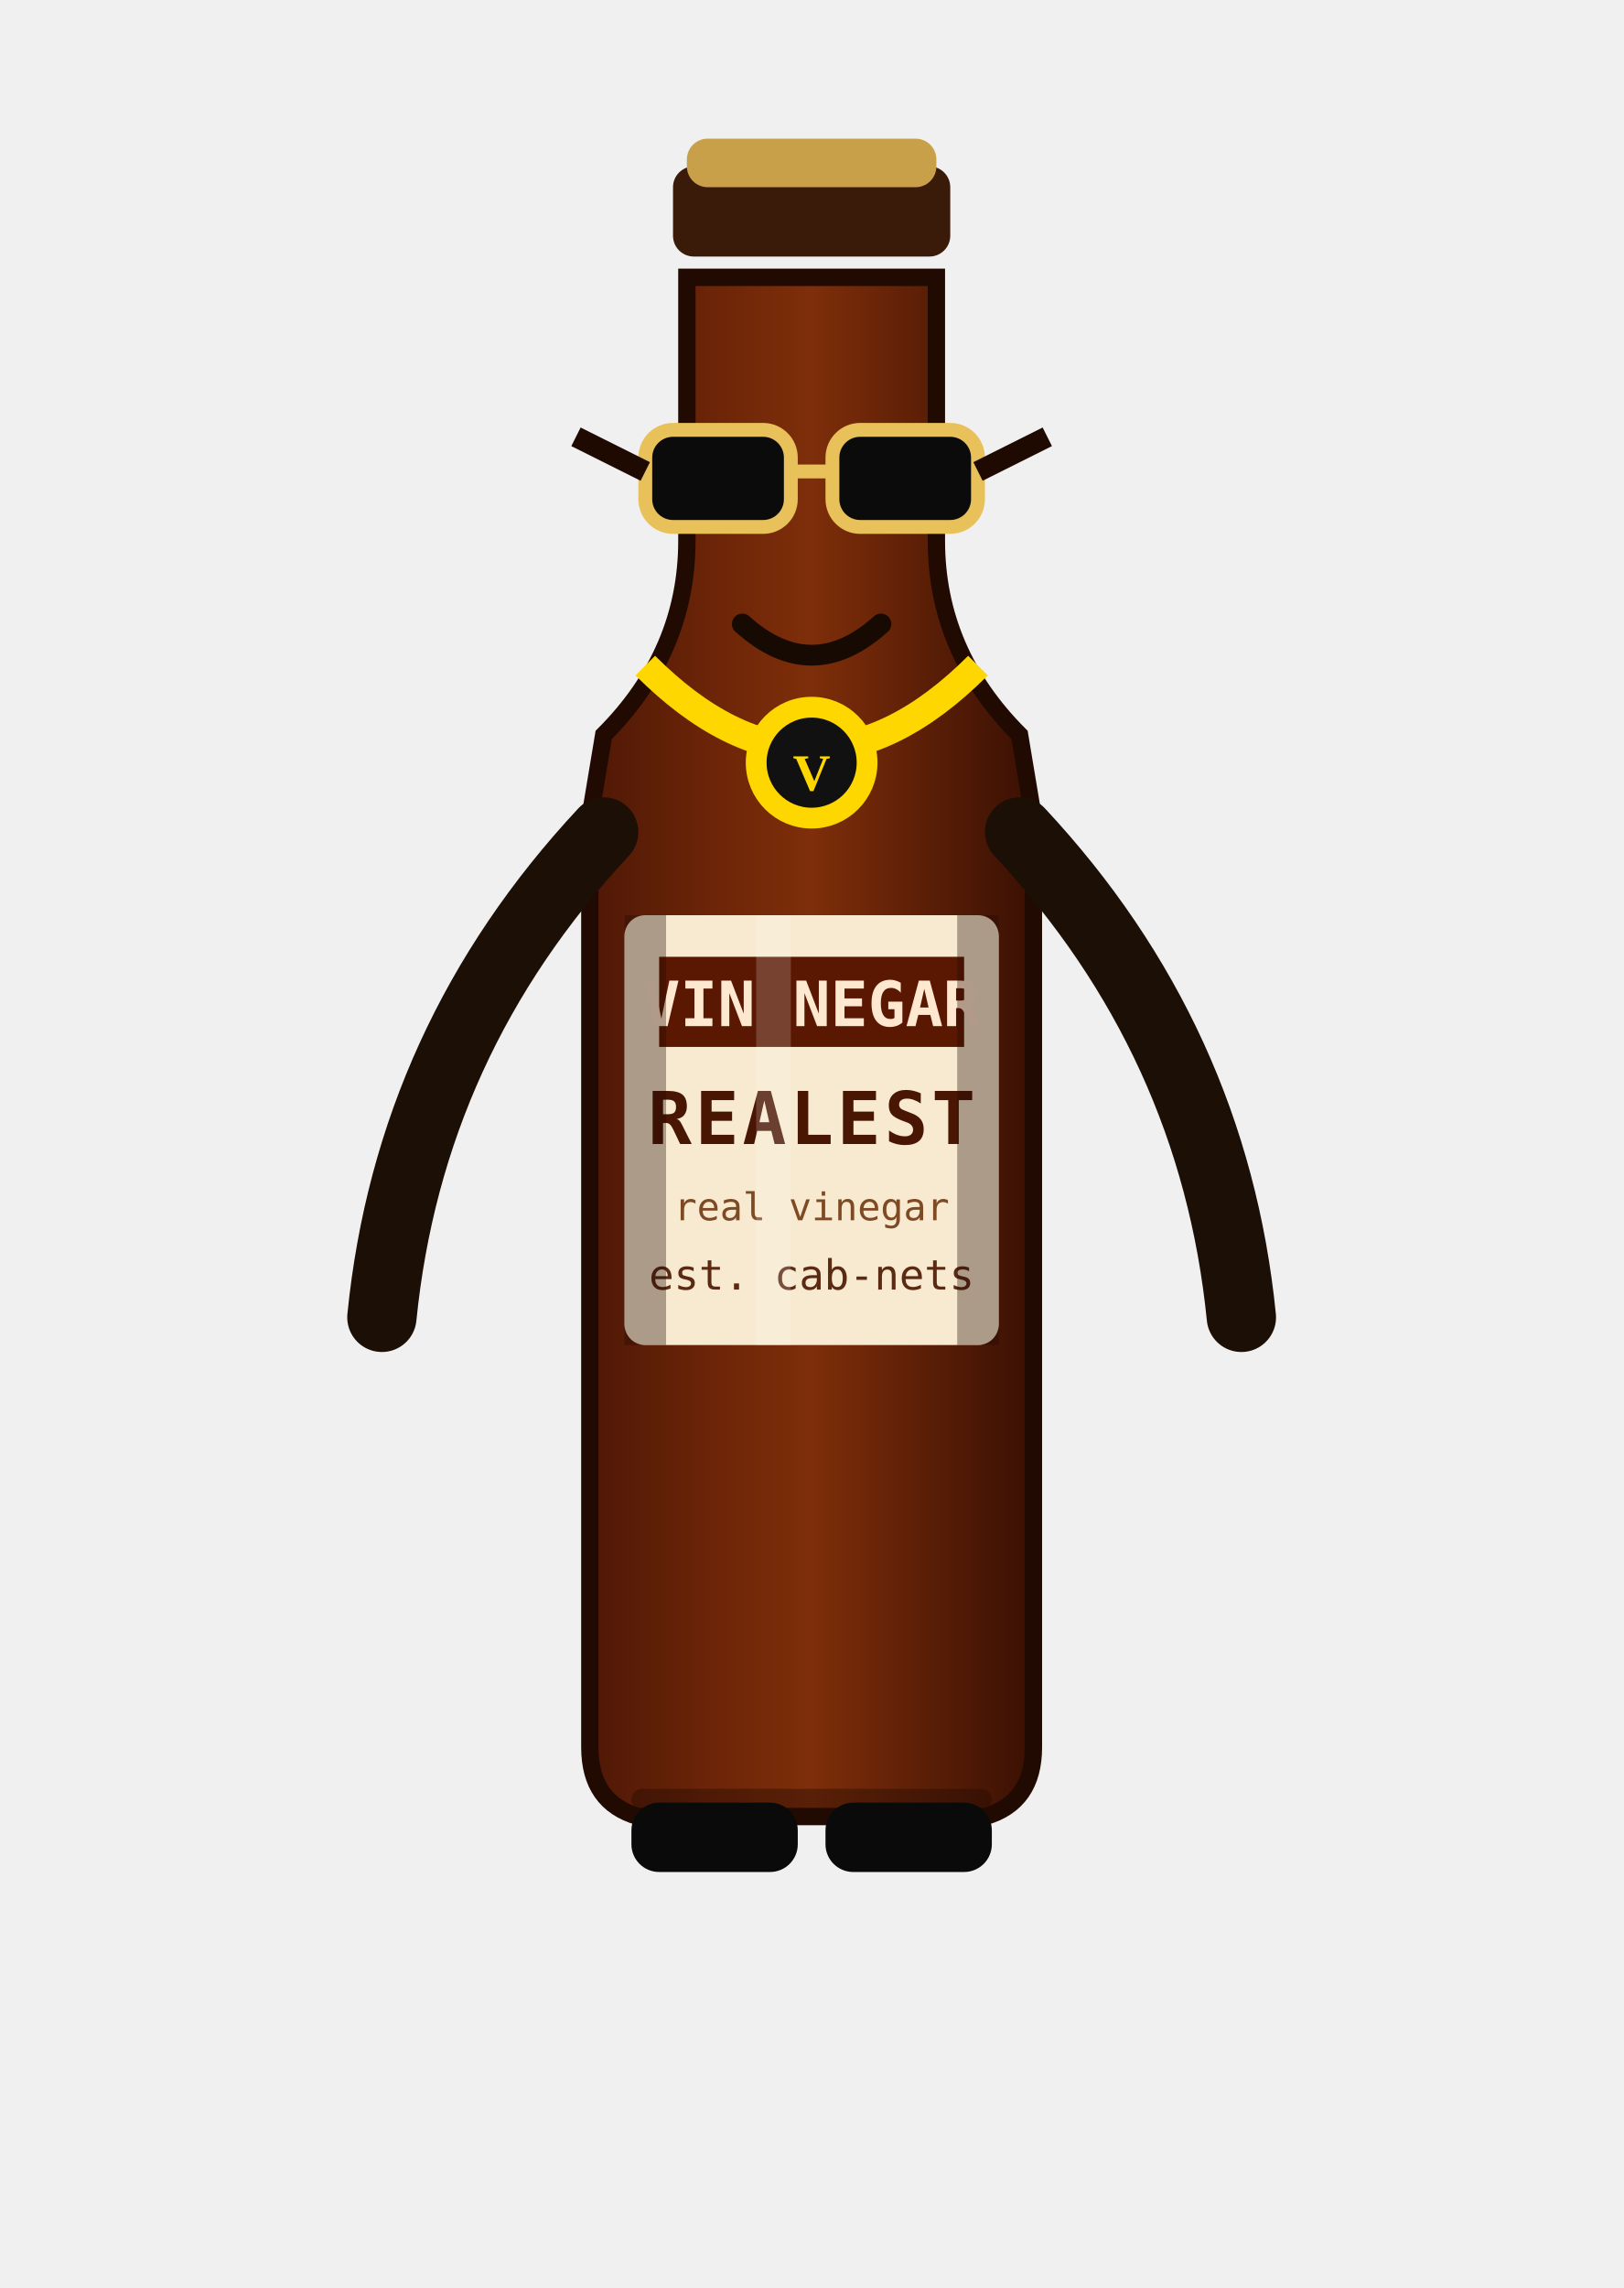
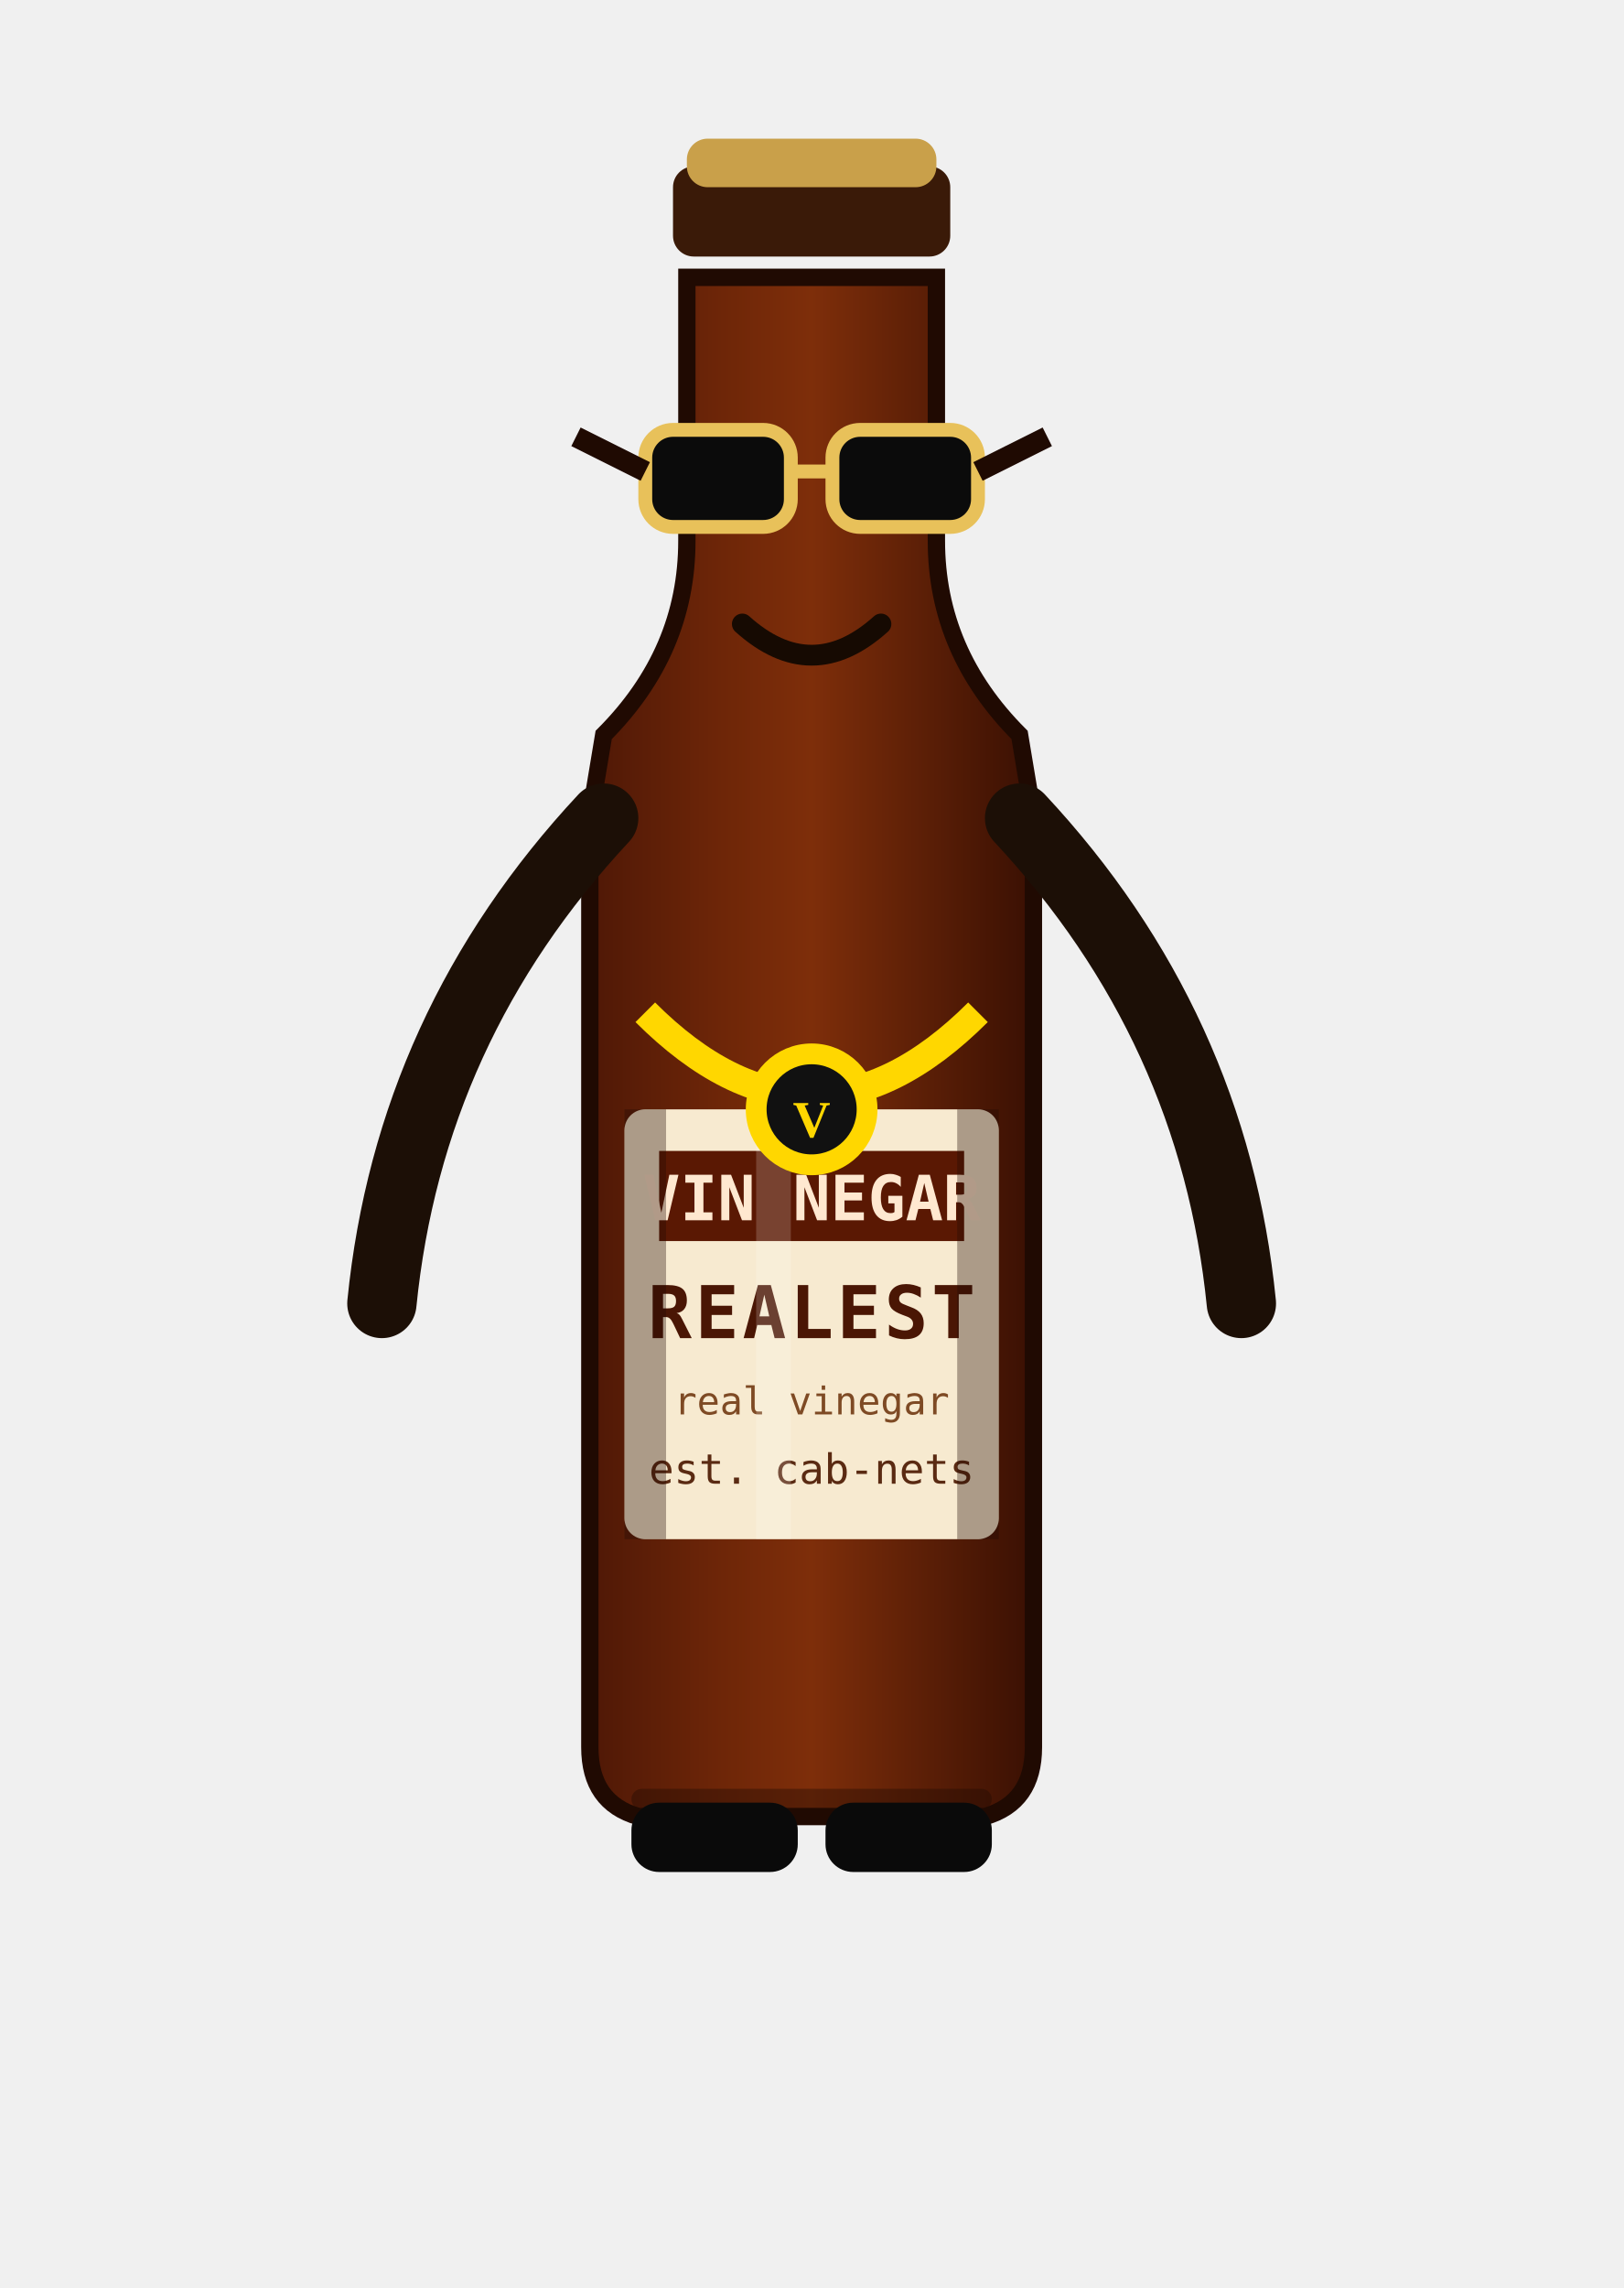
<svg xmlns="http://www.w3.org/2000/svg" id="vinSvg" viewBox="0 0 220 330" width="220" height="310">
  <defs>
    <linearGradient id="vinGlass" x1="0" y1="0" x2="1" y2="0">
      <stop offset="0" stop-color="#4f1806" />
      <stop offset="0.3" stop-color="#6e2608" />
      <stop offset="0.5" stop-color="#7e2e0a" />
      <stop offset="1" stop-color="#3a1003" />
    </linearGradient>
  </defs>
  <rect x="90" y="24" width="40" height="13" rx="3" fill="#3a1a08" />
  <rect x="92" y="20" width="36" height="7" rx="3" fill="#c9a04a" />
  <path d="M92 40 L128 40 L128 78 Q128 94 140 106 L142 118 L142 252 Q142 260 135 262 L85 262 Q78 260 78 252 L78 118 L80 106 Q92 94 92 78 Z" fill="url(#vinGlass)" stroke="#200a02" stroke-width="2.5" />
  <rect x="84" y="258" width="52" height="3" rx="1.5" fill="#200a02" opacity=".4" />
  <g id="vinShades">
    <rect x="86" y="62" width="21" height="14" rx="4" fill="#0b0b0b" stroke="#e8c15a" stroke-width="2" />
    <rect x="113" y="62" width="21" height="14" rx="4" fill="#0b0b0b" stroke="#e8c15a" stroke-width="2" />
    <path d="M107 68 L113 68" stroke="#e8c15a" stroke-width="2" />
    <path d="M86 68 L76 63 M134 68 L144 63" stroke="#1f0a02" stroke-width="3" />
  </g>
  <g id="vinMouth">
    <path d="M100 90 Q110 99 120 90" stroke="#160a02" stroke-width="3" fill="none" stroke-linecap="round" />
  </g>
  <g id="vinLabelWrap">
-     <rect x="83" y="132" width="54" height="62" rx="3" fill="#f7ead0" />
-     <rect x="88" y="138" width="44" height="13" fill="#5a1803" />
-     <text x="110" y="148" text-anchor="middle" font-family="monospace" font-size="9" font-weight="bold" fill="#ffe8d0">VIN NEGAR</text>
-     <text x="110" y="165" text-anchor="middle" font-family="monospace" font-size="10.5" font-weight="bold" fill="#4a1604" letter-spacing="0.5">REALEST</text>
-     <text x="110" y="176" text-anchor="middle" font-family="monospace" font-size="5.5" fill="#7e4a24">real vinegar</text>
-     <text x="110" y="186" text-anchor="middle" font-family="monospace" font-size="6" fill="#5a2a12">est. cab-nets</text>
-     <rect x="83" y="132" width="6" height="62" fill="#200a02" opacity=".35" />
-     <rect x="131" y="132" width="6" height="62" fill="#200a02" opacity=".35" />
-     <rect x="102" y="132" width="5" height="62" fill="#ffffff" opacity=".18" />
+     <rect x="83" y="160" width="54" height="62" rx="3" fill="#f7ead0" />
+     <rect x="88" y="166" width="44" height="13" fill="#5a1803" />
+     <text x="110" y="176" text-anchor="middle" font-family="monospace" font-size="9" font-weight="bold" fill="#ffe8d0">VIN NEGAR</text>
+     <text x="110" y="193" text-anchor="middle" font-family="monospace" font-size="10.5" font-weight="bold" fill="#4a1604" letter-spacing="0.5">REALEST</text>
+     <text x="110" y="204" text-anchor="middle" font-family="monospace" font-size="5.5" fill="#7e4a24">real vinegar</text>
+     <text x="110" y="214" text-anchor="middle" font-family="monospace" font-size="6" fill="#5a2a12">est. cab-nets</text>
+     <rect x="83" y="160" width="6" height="62" fill="#200a02" opacity=".35" />
+     <rect x="131" y="160" width="6" height="62" fill="#200a02" opacity=".35" />
+     <rect x="102" y="160" width="5" height="62" fill="#ffffff" opacity=".18" />
  </g>
  <g id="vinChain">
-     <path d="M86 96 Q110 120 134 96" stroke="#ffd700" stroke-width="4" fill="none" />
-     <circle cx="110" cy="110" r="8" fill="#111" stroke="#ffd700" stroke-width="3" />
-     <text x="110" y="114" text-anchor="middle" font-size="7.5" font-weight="bold" fill="#ffd700">V</text>
+     <path d="M86 146 Q110 170 134 146" stroke="#ffd700" stroke-width="4" fill="none" />
+     <circle cx="110" cy="160" r="8" fill="#111" stroke="#ffd700" stroke-width="3" />
+     <text x="110" y="164" text-anchor="middle" font-size="7.5" font-weight="bold" fill="#ffd700">V</text>
  </g>
  <g id="vinArmL">
-     <path d="M80 120 Q52 150 48 190" stroke="#1c0f06" stroke-width="10" stroke-linecap="round" fill="none" />
+     <path d="M80 118 Q52 148 48 188" stroke="#1c0f06" stroke-width="10" stroke-linecap="round" fill="none" />
  </g>
  <g id="vinArmR">
-     <path d="M140 120 Q168 150 172 190" stroke="#1c0f06" stroke-width="10" stroke-linecap="round" fill="none" />
+     <path d="M140 118 Q168 148 172 188" stroke="#1c0f06" stroke-width="10" stroke-linecap="round" fill="none" />
  </g>
  <rect x="84" y="260" width="24" height="10" rx="4" fill="#0a0a0a" />
  <rect x="112" y="260" width="24" height="10" rx="4" fill="#0a0a0a" />
</svg>
